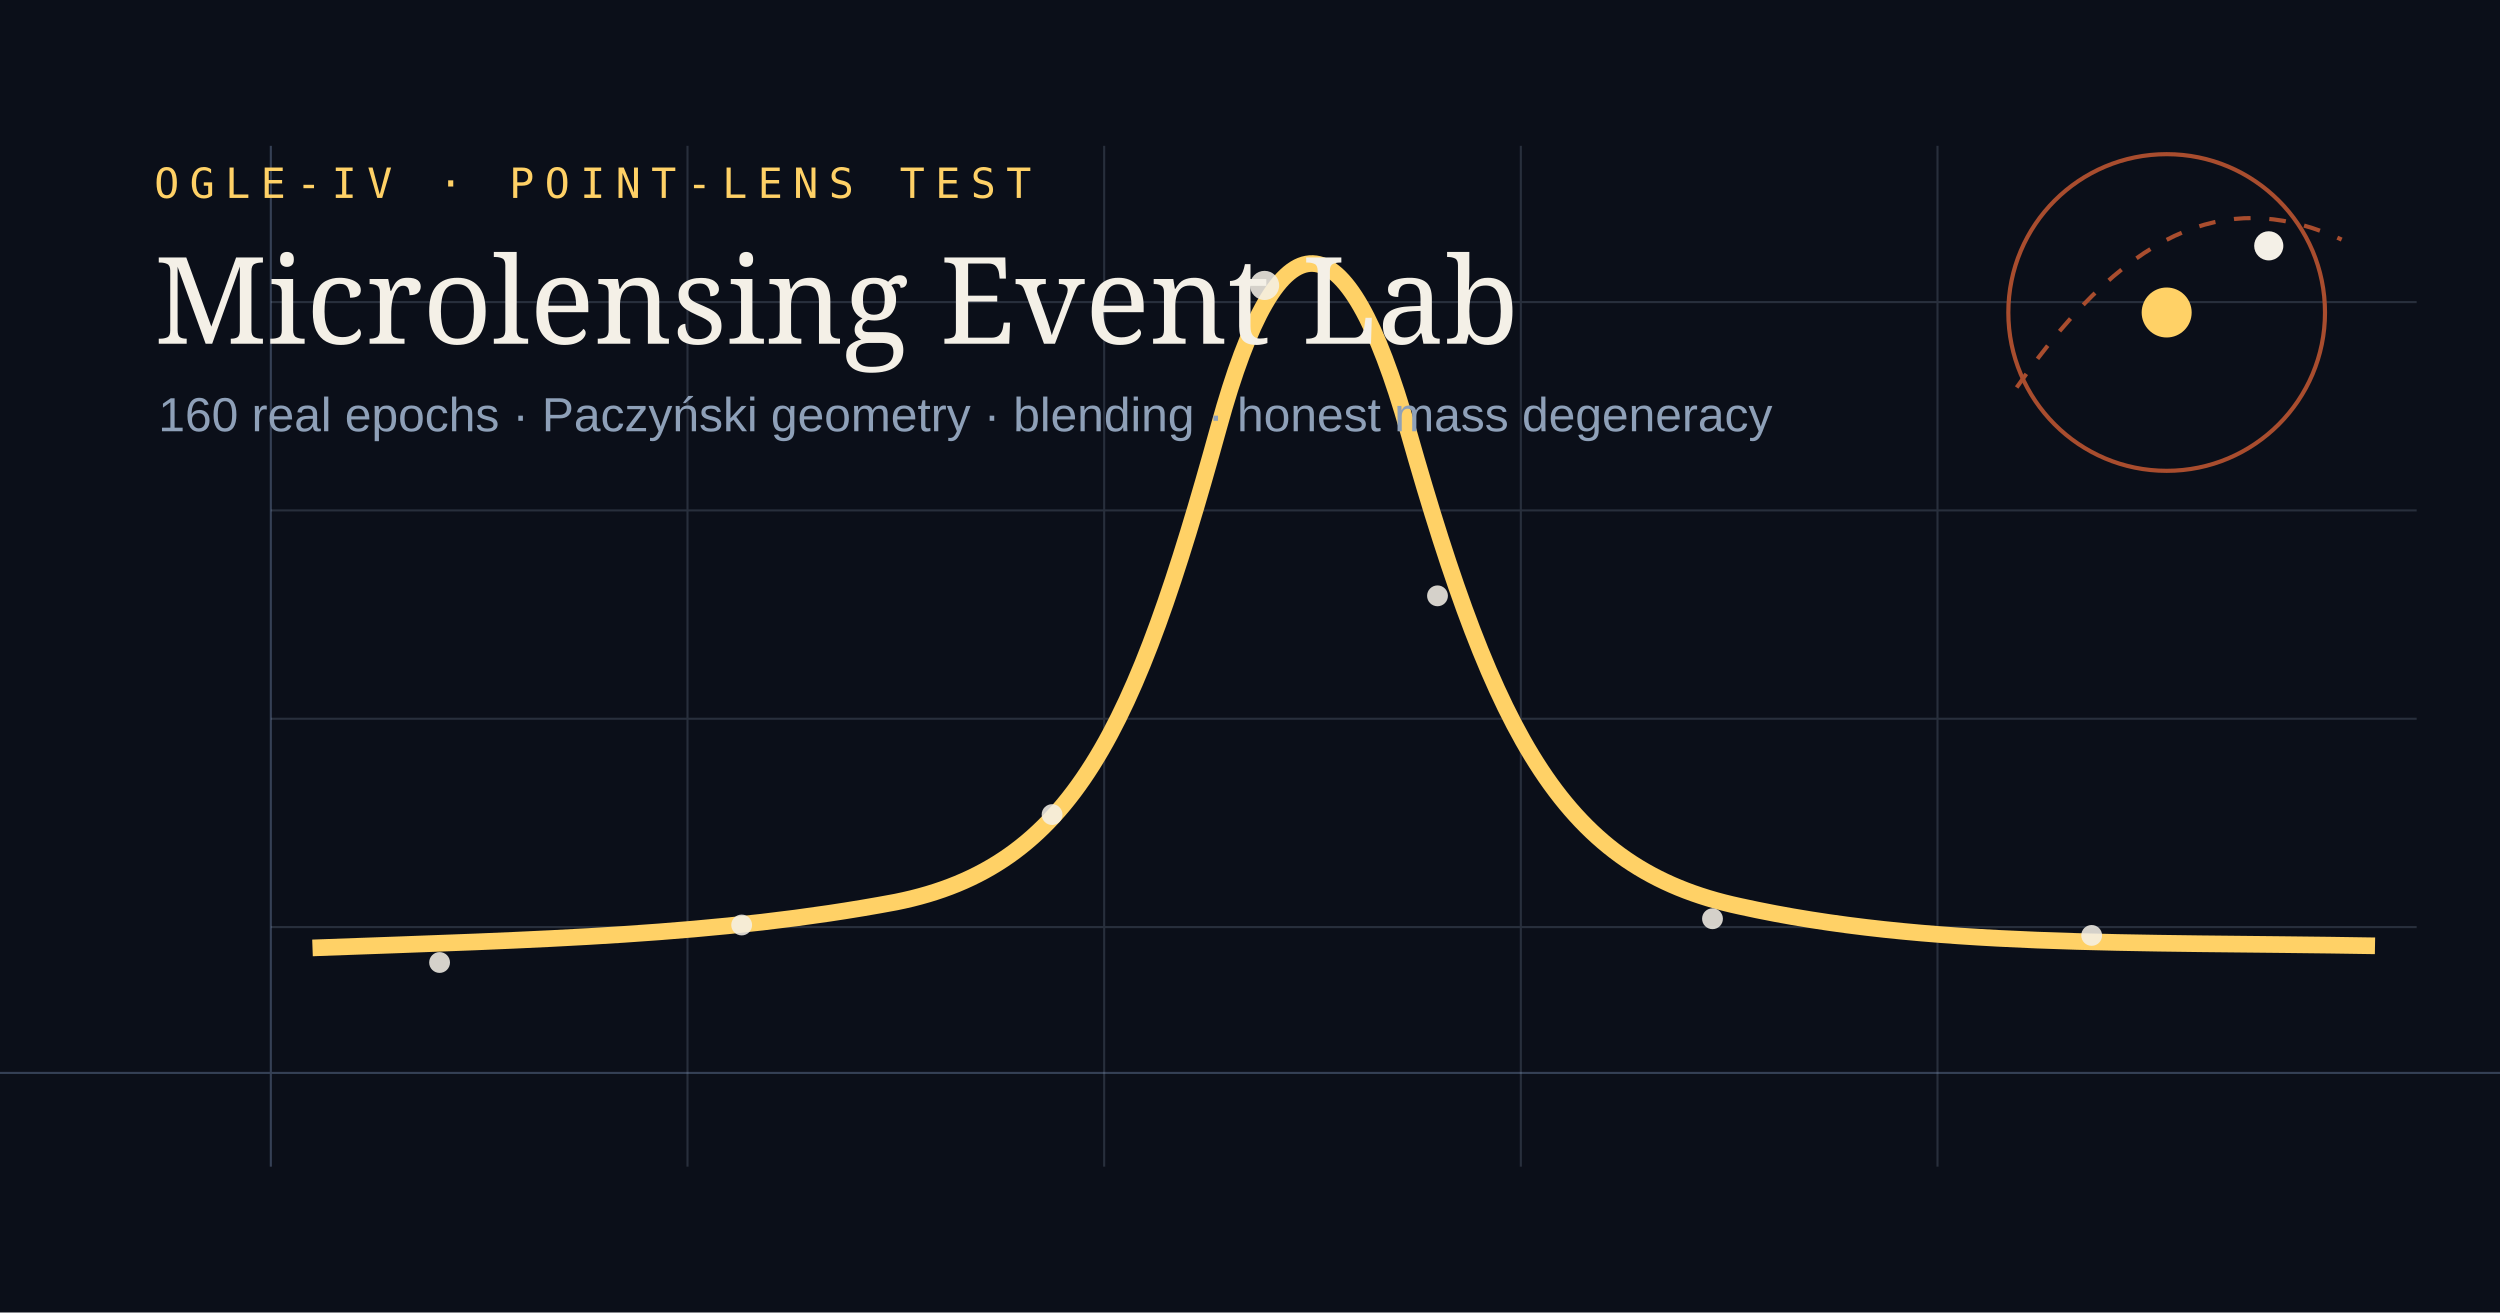
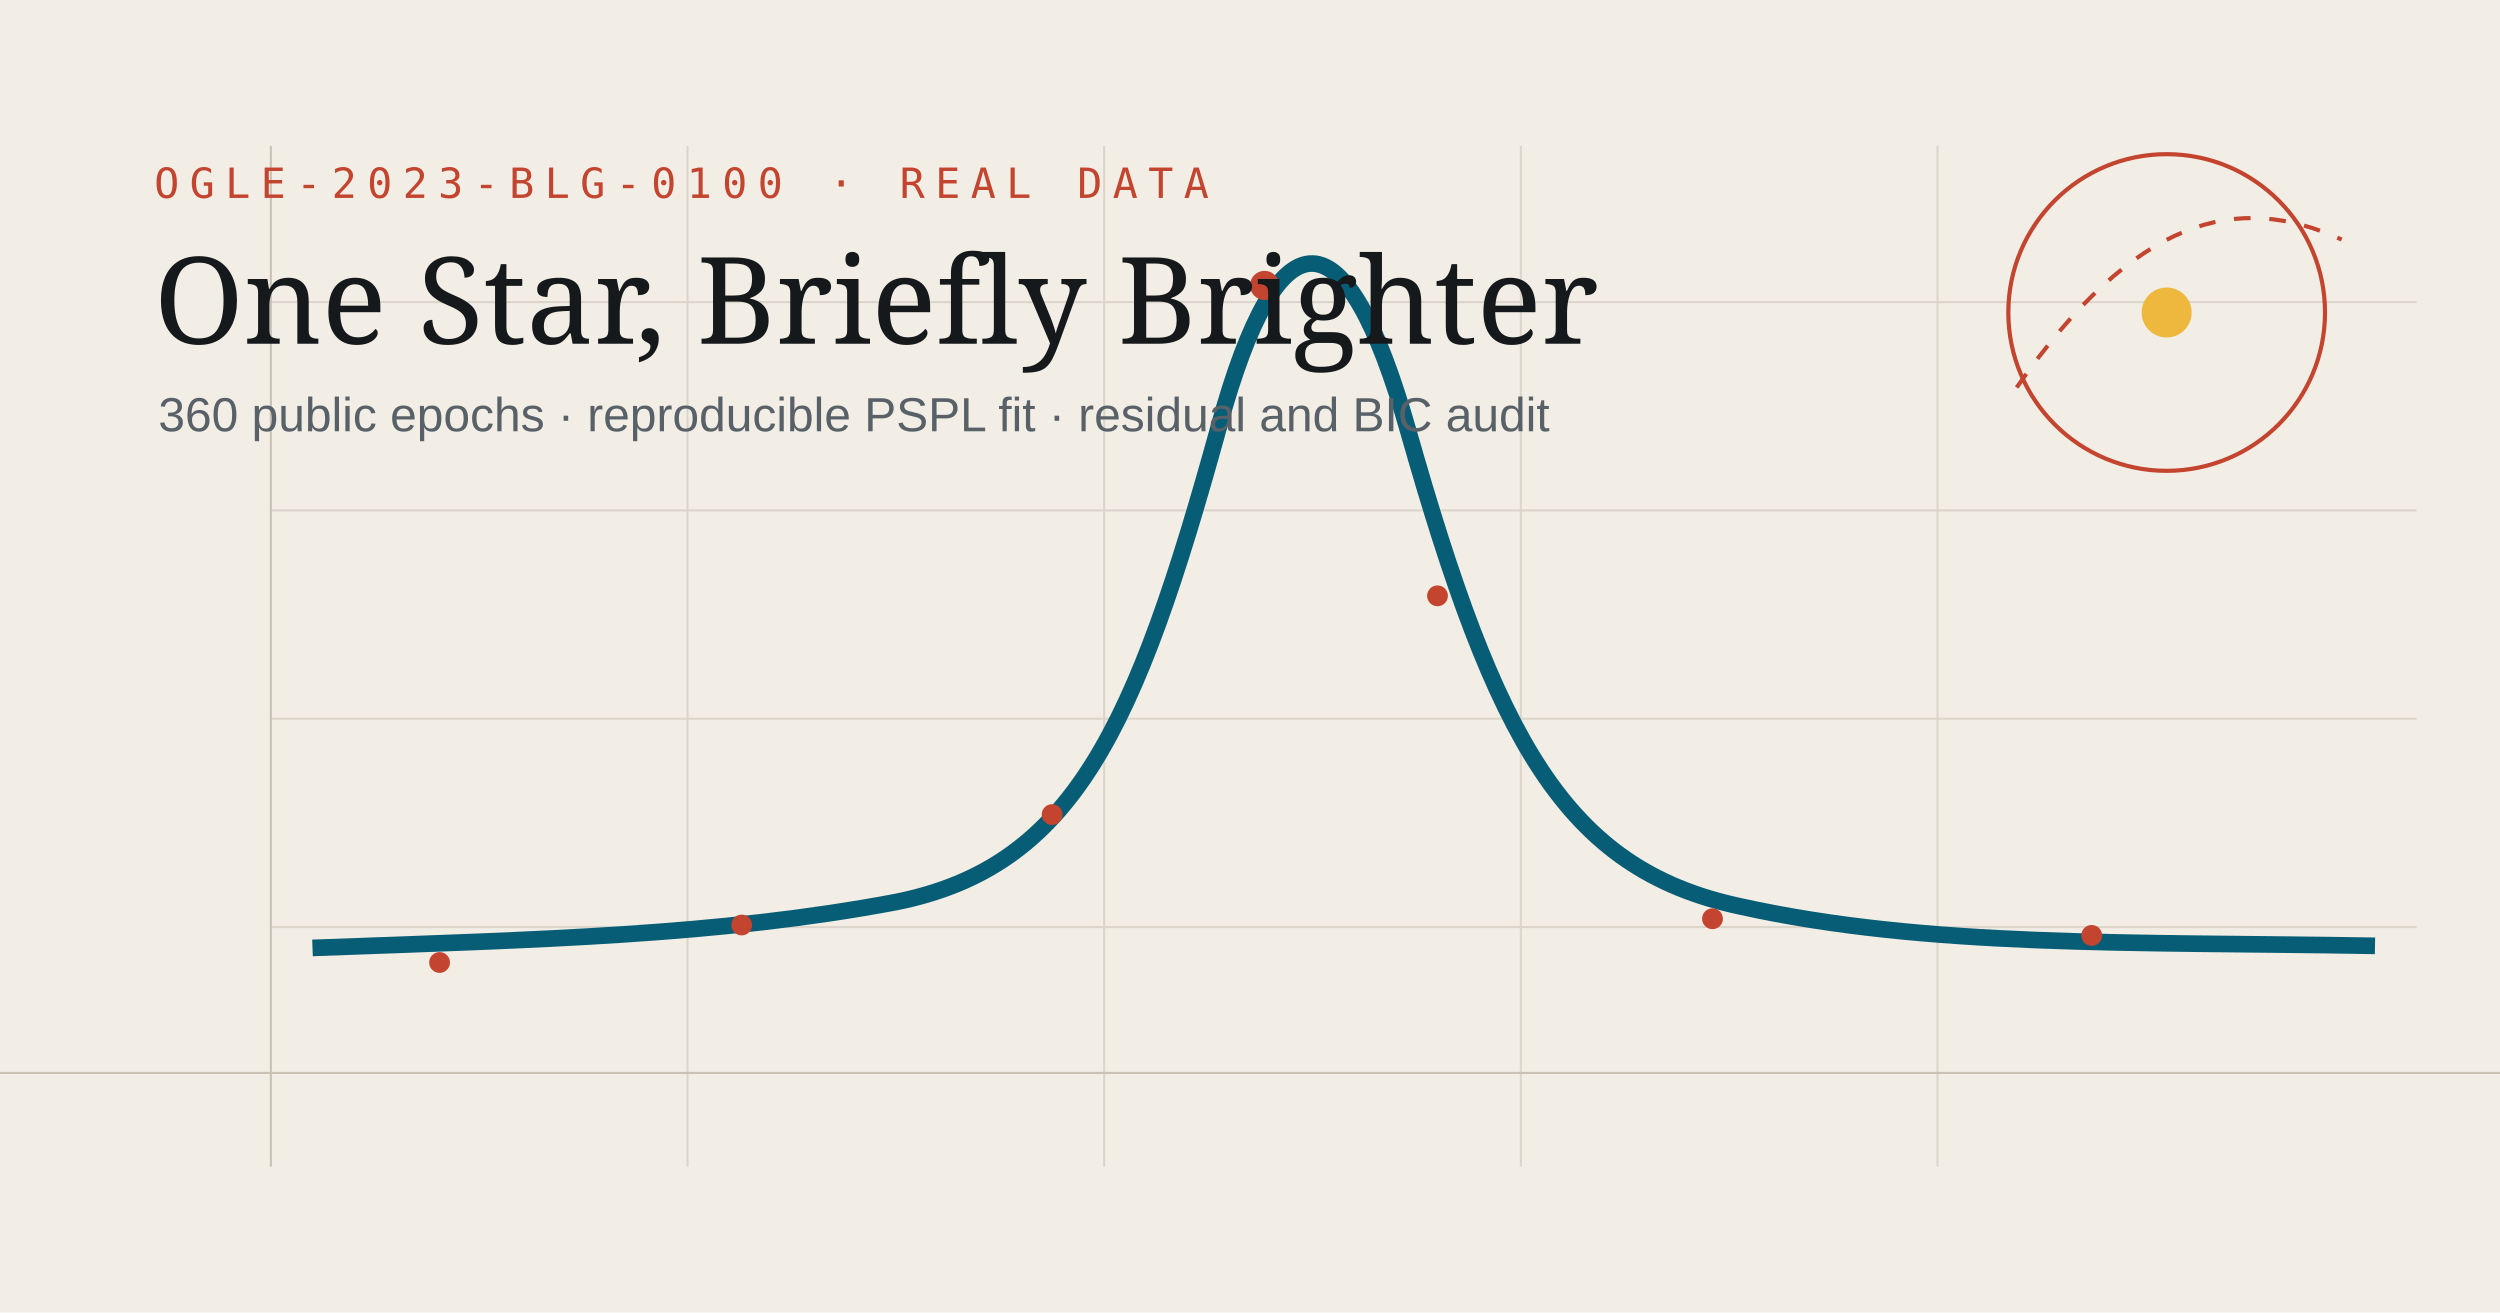
<svg xmlns="http://www.w3.org/2000/svg" width="1200" height="630" viewBox="0 0 1200 630" role="img" aria-labelledby="title desc">
-   <rect width="1200" height="630" fill="#0b0f19" />
-   <path d="M0 515H1200M130 70V560" stroke="#354055" />
-   <g opacity=".22" stroke="#8ea0b8">
+   <rect width="1200" height="630" fill="#f2eee5" />
+   <path d="M0 515H1200M130 70V560" stroke="#c8c1b4" />
+   <g opacity=".55" stroke="#c8c1b4">
    <path d="M130 145H1160M130 245H1160M130 345H1160M130 445H1160" />
    <path d="M330 70V560M530 70V560M730 70V560M930 70V560" />
  </g>
-   <path d="M150 455C260 451 345 449 430 433C515 416 545 350 585 205C614 99 646 101 676 207C718 355 751 417 835 435C925 455 1024 452 1140 454" fill="none" stroke="#ffd166" stroke-width="8" />
-   <g fill="#f4f0e7" opacity=".86">
+   <path d="M150 455C260 451 345 449 430 433C515 416 545 350 585 205C614 99 646 101 676 207C718 355 751 417 835 435C925 455 1024 452 1140 454" fill="none" stroke="#075d75" stroke-width="8" />
+   <g fill="#c3442f">
    <circle cx="211" cy="462" r="5" />
    <circle cx="356" cy="444" r="5" />
    <circle cx="505" cy="391" r="5" />
    <circle cx="607" cy="137" r="7" />
    <circle cx="690" cy="286" r="5" />
    <circle cx="822" cy="441" r="5" />
    <circle cx="1004" cy="449" r="5" />
  </g>
-   <circle cx="1040" cy="150" r="76" fill="none" stroke="#a94d2e" stroke-width="2" />
-   <circle cx="1040" cy="150" r="12" fill="#ffd166" />
-   <circle cx="1089" cy="118" r="7" fill="#f4f0e7" />
-   <path d="M968 186C1025 104 1074 92 1124 115" fill="none" stroke="#a94d2e" stroke-width="2" stroke-dasharray="8 9" />
-   <text x="74" y="95" fill="#ffd166" font-family="monospace" font-size="20" letter-spacing="5">OGLE-IV · POINT-LENS TEST</text>
-   <text x="74" y="165" fill="#f4f0e7" font-family="Georgia,serif" font-size="58">Microlensing Event Lab</text>
-   <text x="76" y="207" fill="#8ea0b8" font-family="Arial,sans-serif" font-size="23">160 real epochs · Paczyński geometry · blending · honest mass degeneracy</text>
+   <circle cx="1040" cy="150" r="76" fill="none" stroke="#c3442f" stroke-width="2" />
+   <circle cx="1040" cy="150" r="12" fill="#edb83d" />
+   <path d="M968 186C1025 104 1074 92 1124 115" fill="none" stroke="#c3442f" stroke-width="2" stroke-dasharray="8 9" />
+   <text x="74" y="95" fill="#c3442f" font-family="monospace" font-size="20" letter-spacing="5">OGLE-2023-BLG-0100 · REAL DATA</text>
+   <text x="74" y="165" fill="#15191c" font-family="Georgia,serif" font-size="58">One Star, Briefly Brighter</text>
+   <text x="76" y="207" fill="#596168" font-family="Arial,sans-serif" font-size="23">360 public epochs · reproducible PSPL fit · residual and BIC audit</text>
</svg>
